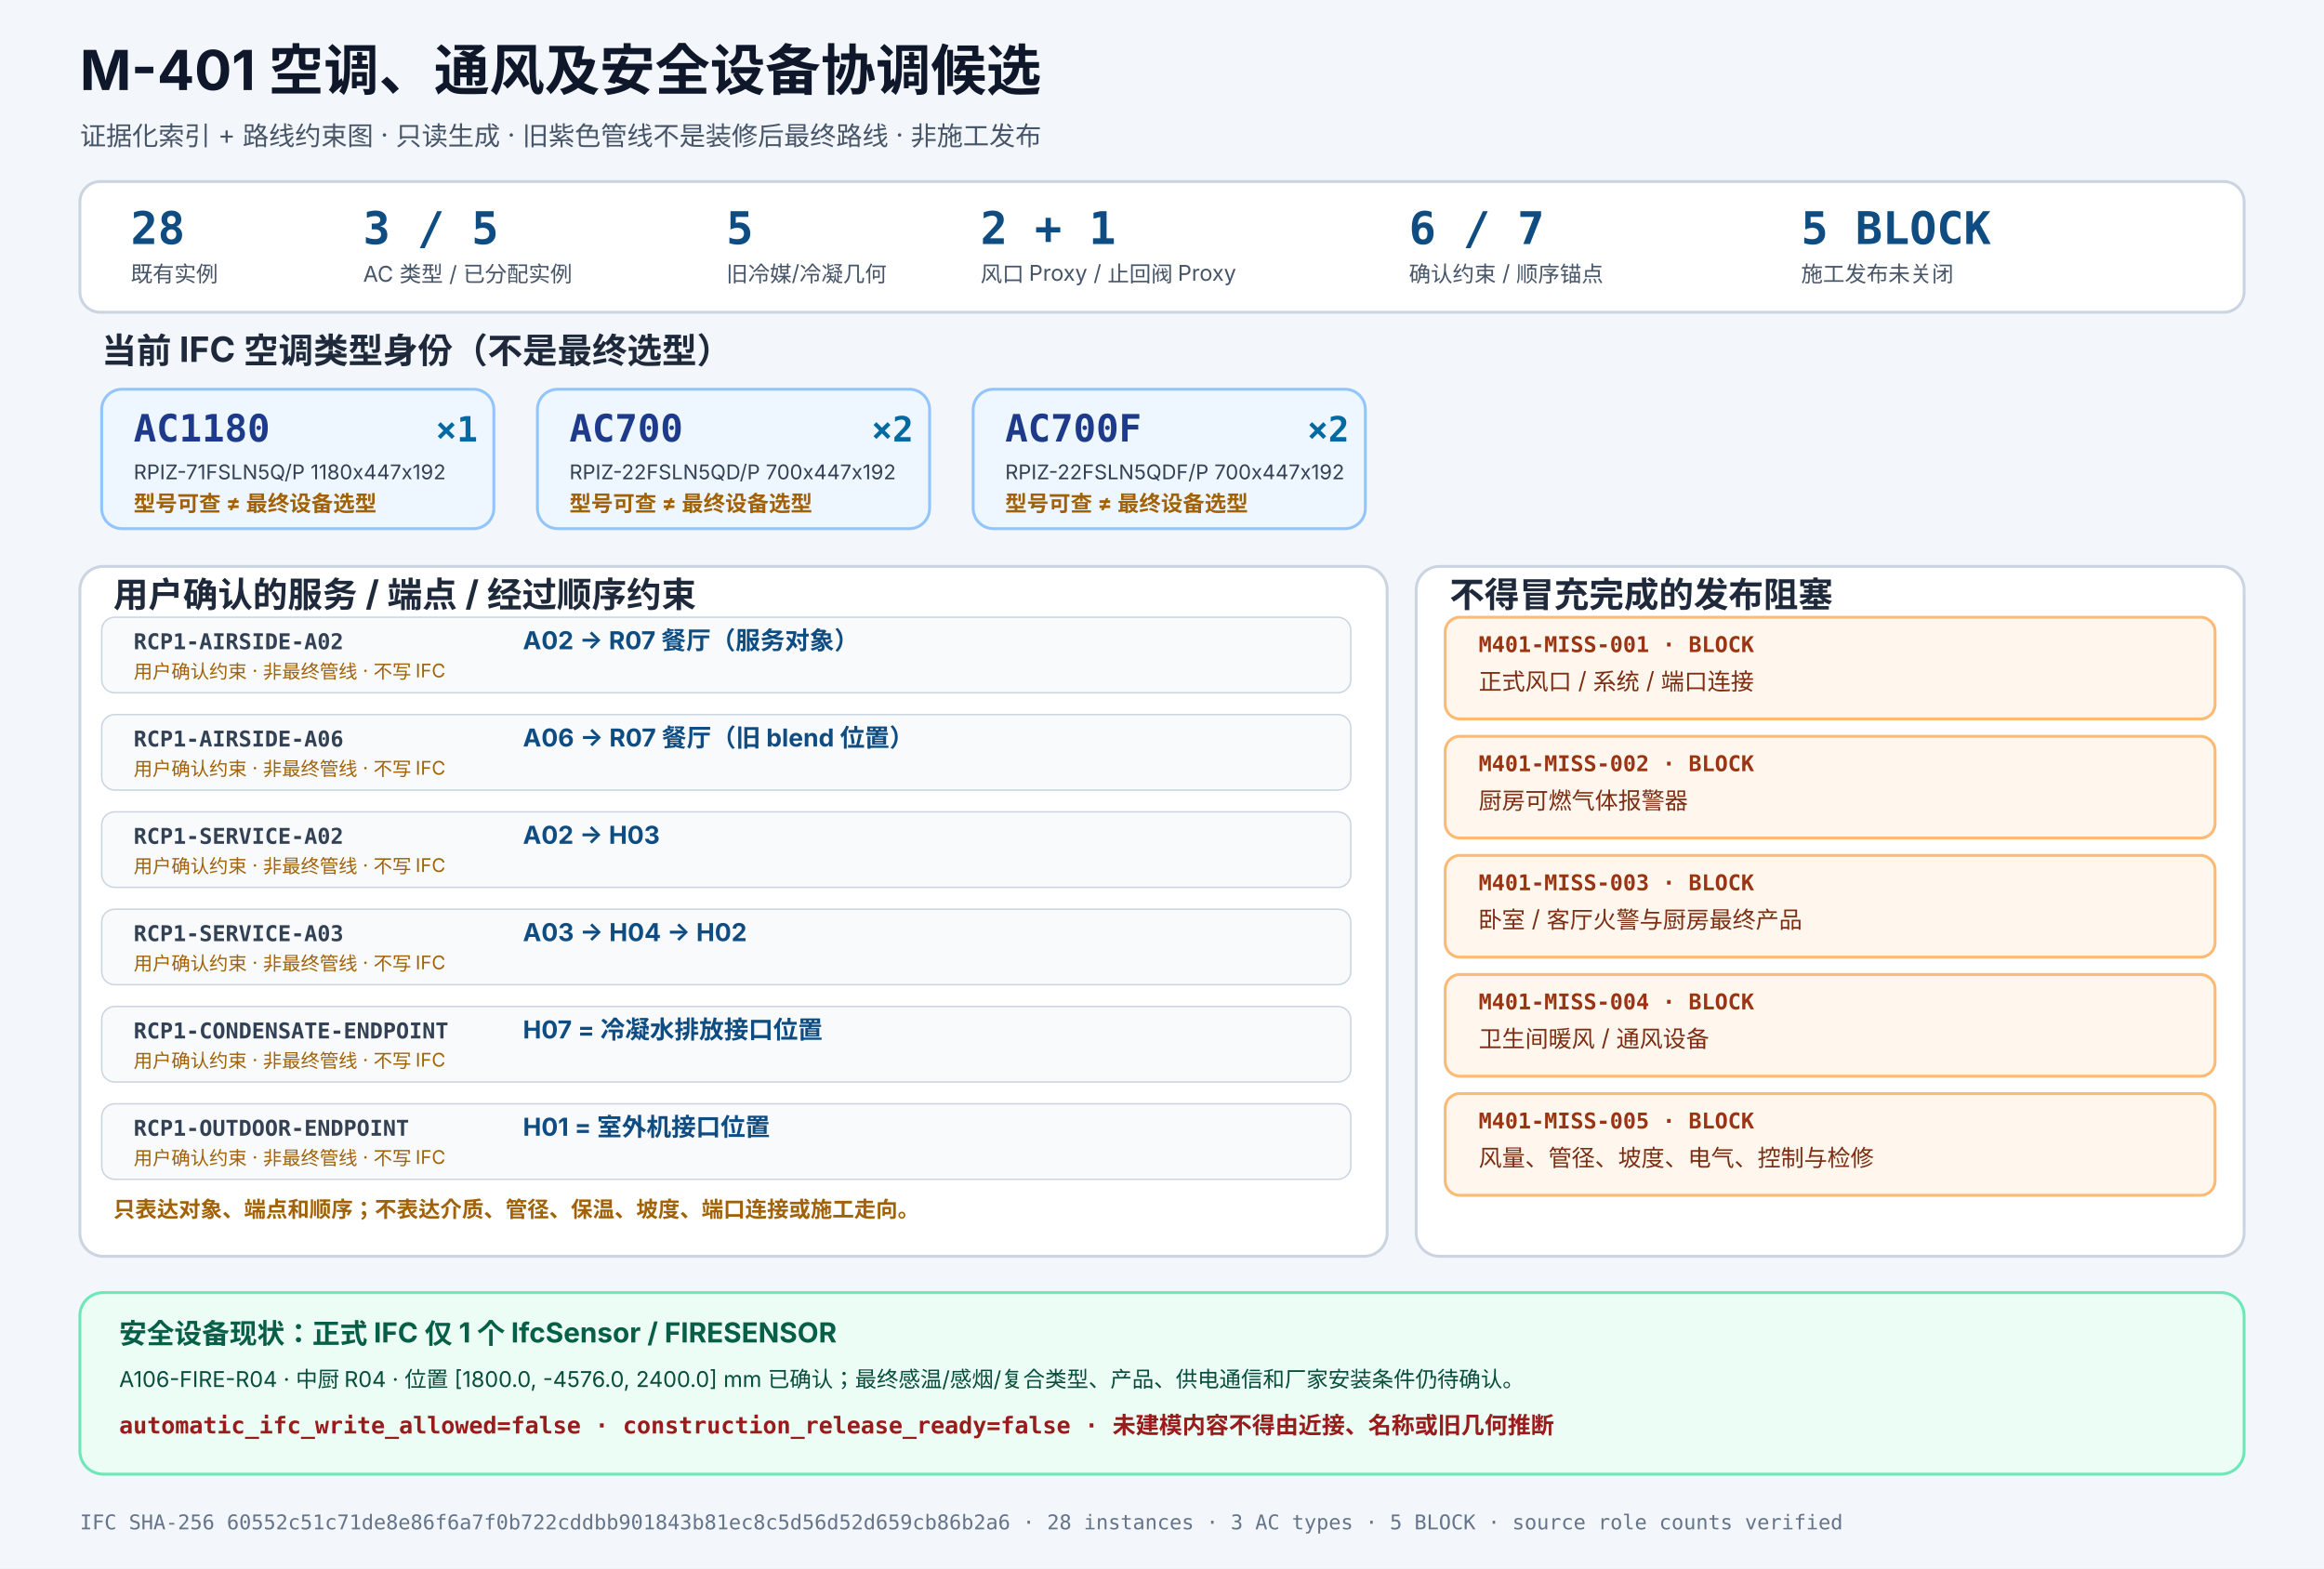
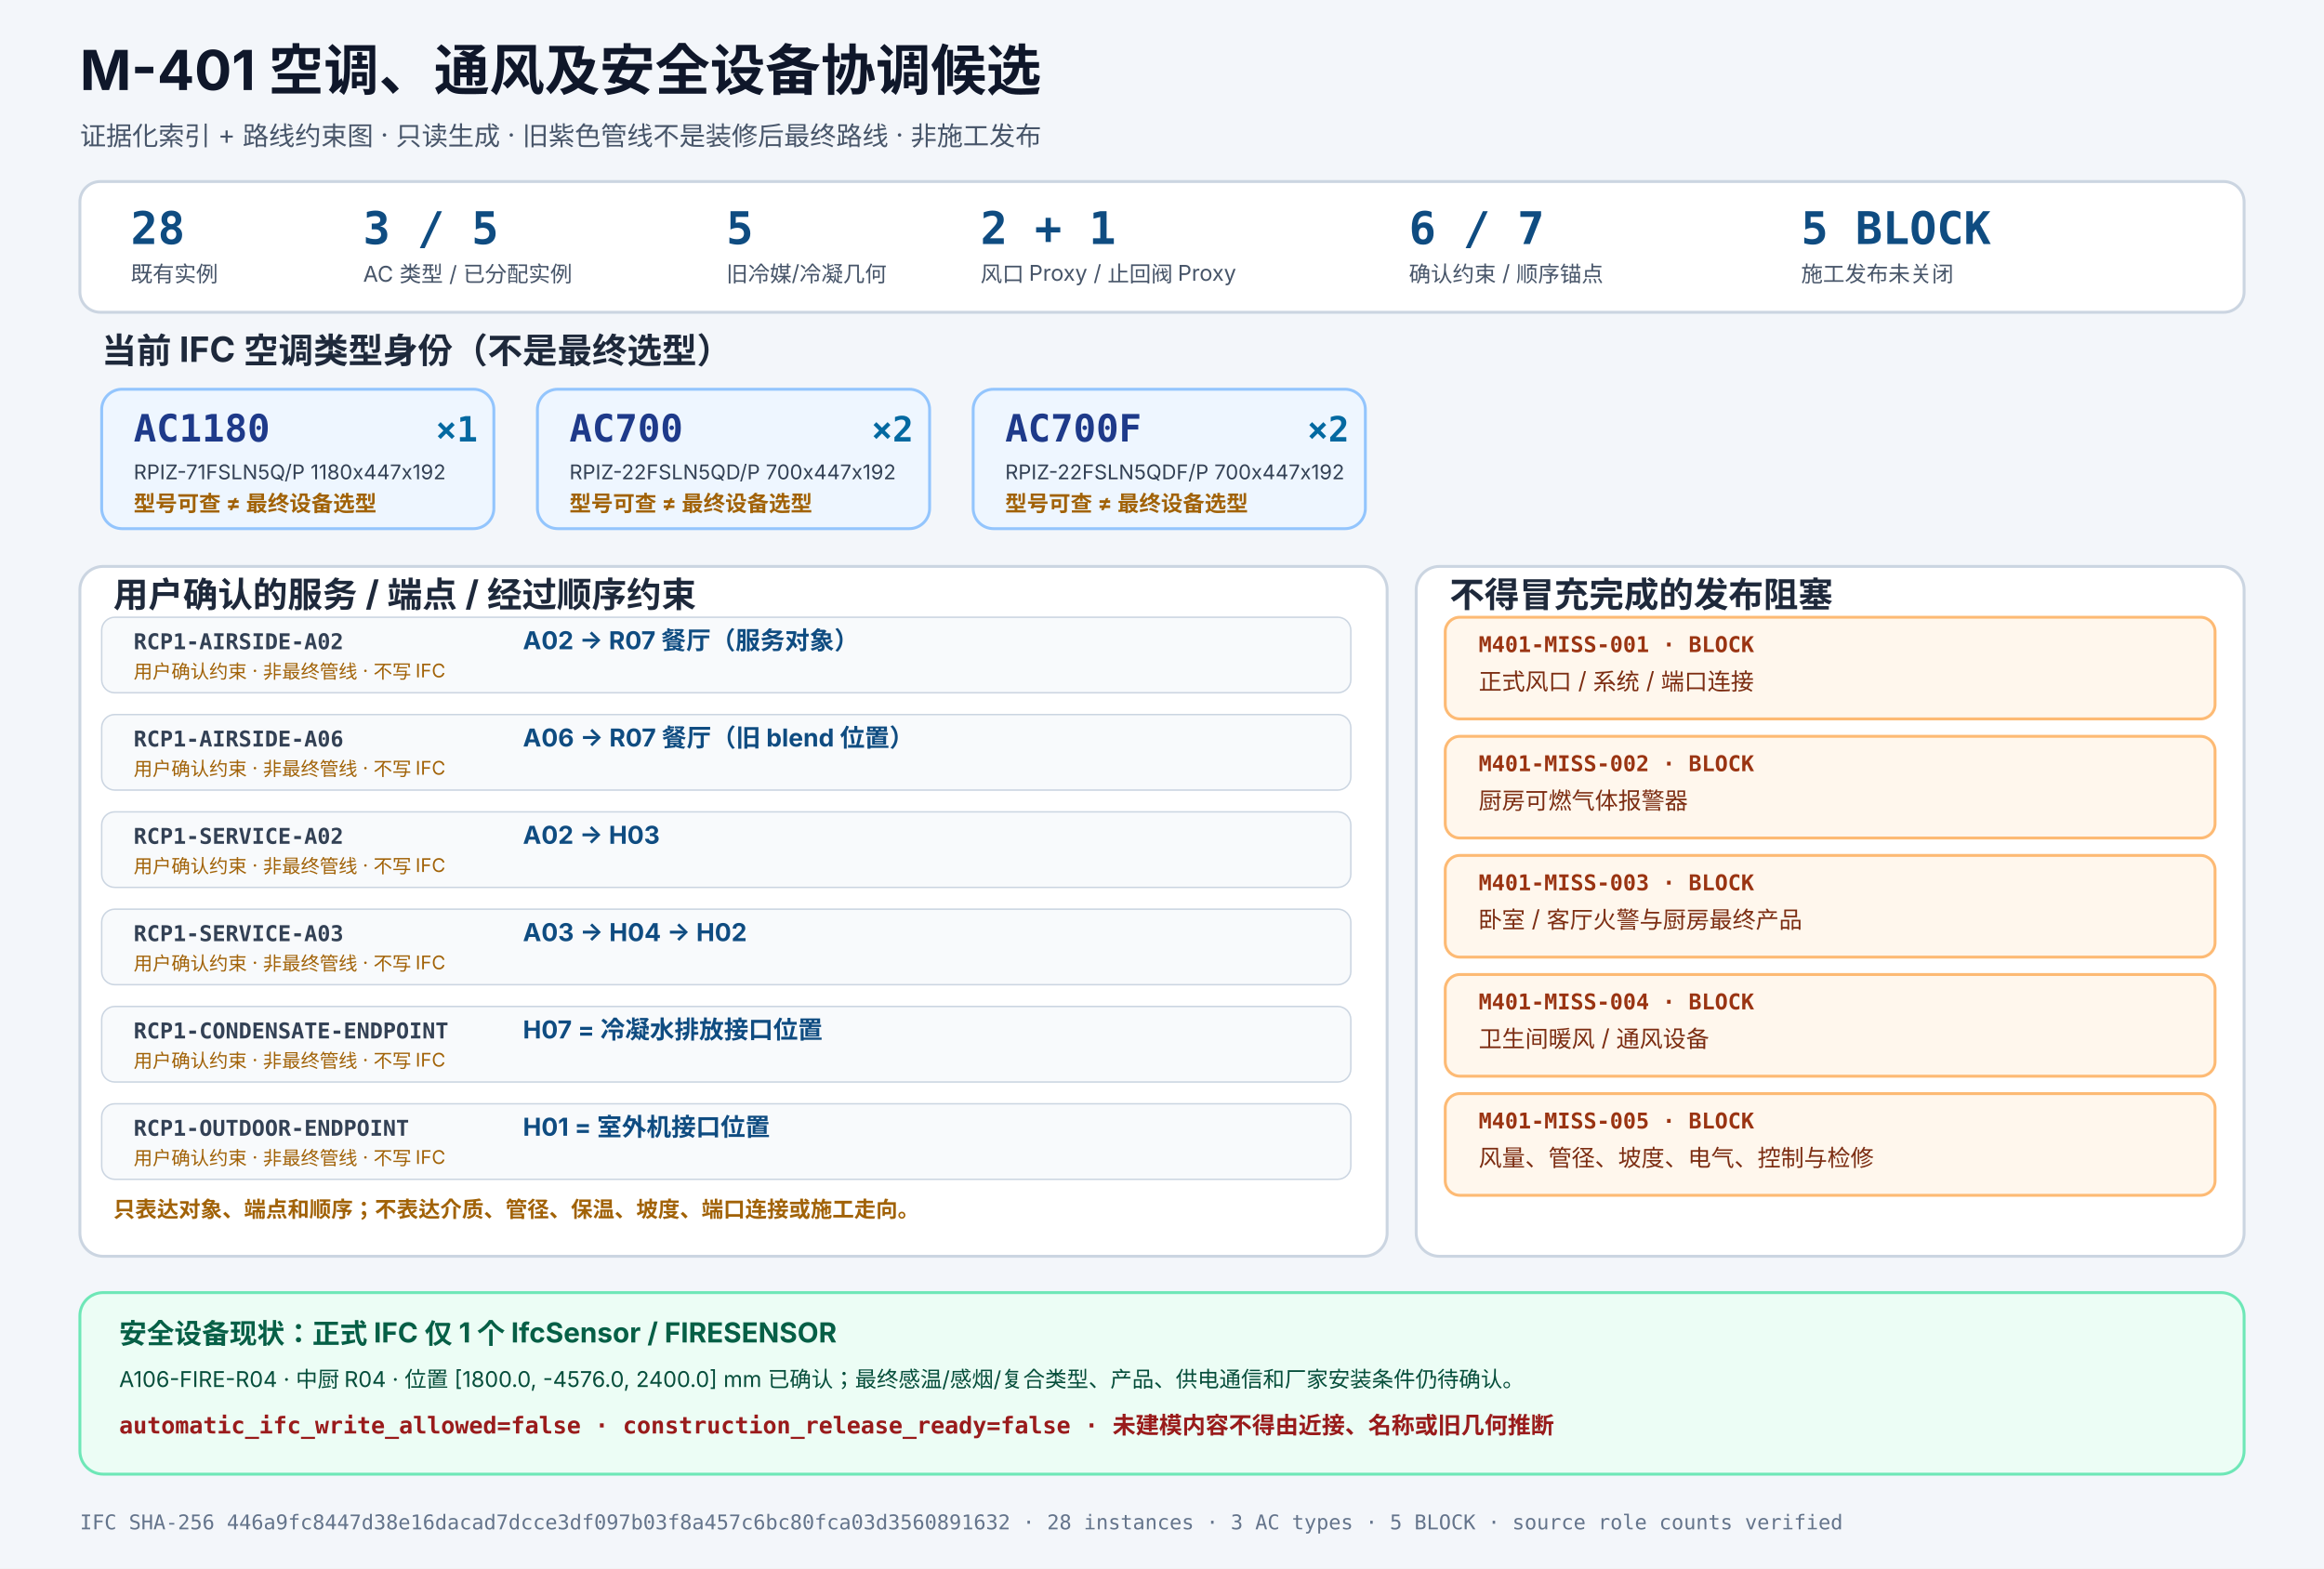
<svg xmlns="http://www.w3.org/2000/svg" width="1600" height="1080" viewBox="0 0 1600 1080">
  <style>
.bg{fill:#f3f6fa}.panel{fill:#fff;stroke:#cbd5e1;stroke-width:2}.card{fill:#eef6ff;stroke:#93c5fd;stroke-width:2}
.title{font:700 38px -apple-system,"PingFang SC",sans-serif;fill:#0f172a}.subtitle{font:18px -apple-system,"PingFang SC",sans-serif;fill:#475569}
.kpi{font:700 31px ui-monospace,SFMono-Regular,monospace;fill:#0f4c81}.kpi-label{font:15px -apple-system,"PingFang SC",sans-serif;fill:#475569}
.section{font:700 24px -apple-system,"PingFang SC",sans-serif;fill:#1e293b}.type{font:700 26px ui-monospace,monospace;fill:#1e3a8a}
.count{font:700 24px ui-monospace,monospace;fill:#0369a1}.small{font:14px -apple-system,"PingFang SC",sans-serif;fill:#334155}.warn{font:700 15px -apple-system,"PingFang SC",sans-serif;fill:#a16207}
.route{fill:#f8fafc;stroke:#cbd5e1}.route-id{font:700 15px ui-monospace,monospace;fill:#334155}.route-label{font:700 17px -apple-system,"PingFang SC",sans-serif;fill:#0f4c81}
.route-note{font:13px -apple-system,"PingFang SC",sans-serif;fill:#a16207}.block{fill:#fff7ed;stroke:#fdba74;stroke-width:2}
.block-id{font:700 15px ui-monospace,monospace;fill:#9a3412}.block-name{font:16px -apple-system,"PingFang SC",sans-serif;fill:#7c2d12}
.safety{fill:#ecfdf5;stroke:#6ee7b7;stroke-width:2}.safety-title{font:700 19px -apple-system,"PingFang SC",sans-serif;fill:#065f46}
.safety-text{font:15px -apple-system,"PingFang SC",sans-serif;fill:#064e3b}.gate{font:700 16px ui-monospace,monospace;fill:#991b1b}
.footer{font:14px ui-monospace,monospace;fill:#64748b}
</style>
  <rect class="bg" width="1600" height="1080" />
  <text class="title" x="55" y="62">M-401 空调、通风及安全设备协调候选</text>
  <text class="subtitle" x="55" y="100">证据化索引 + 路线约束图 · 只读生成 · 旧紫色管线不是装修后最终路线 · 非施工发布</text>
  <rect class="panel" x="55" y="125" width="1490" height="90" rx="14" />
  <text class="kpi" x="90" y="168">28</text>
  <text class="kpi-label" x="90" y="194">既有实例</text>
  <text class="kpi" x="250" y="168">3 / 5</text>
  <text class="kpi-label" x="250" y="194">AC 类型 / 已分配实例</text>
  <text class="kpi" x="500" y="168">5</text>
  <text class="kpi-label" x="500" y="194">旧冷媒/冷凝几何</text>
  <text class="kpi" x="675" y="168">2 + 1</text>
  <text class="kpi-label" x="675" y="194">风口 Proxy / 止回阀 Proxy</text>
  <text class="kpi" x="970" y="168">6 / 7</text>
  <text class="kpi-label" x="970" y="194">确认约束 / 顺序锚点</text>
  <text class="kpi" x="1240" y="168">5 BLOCK</text>
  <text class="kpi-label" x="1240" y="194">施工发布未关闭</text>
  <text class="section" x="70" y="250">当前 IFC 空调类型身份（不是最终选型）</text>
  <rect class="card" x="70" y="268" width="270" height="96" rx="14" />
  <text class="type" x="92" y="304">AC1180</text>
  <text class="count" x="300" y="304">×1</text>
  <text class="small" x="92" y="330">RPIZ-71FSLN5Q/P 1180x447x192</text>
  <text class="warn" x="92" y="352">型号可查 ≠ 最终设备选型</text>
  <rect class="card" x="370" y="268" width="270" height="96" rx="14" />
  <text class="type" x="392" y="304">AC700</text>
  <text class="count" x="600" y="304">×2</text>
  <text class="small" x="392" y="330">RPIZ-22FSLN5QD/P 700x447x192</text>
  <text class="warn" x="392" y="352">型号可查 ≠ 最终设备选型</text>
  <rect class="card" x="670" y="268" width="270" height="96" rx="14" />
  <text class="type" x="692" y="304">AC700F</text>
  <text class="count" x="900" y="304">×2</text>
  <text class="small" x="692" y="330">RPIZ-22FSLN5QDF/P 700x447x192</text>
  <text class="warn" x="692" y="352">型号可查 ≠ 最终设备选型</text>
  <rect class="panel" x="55" y="390" width="900" height="475" rx="16" />
  <text class="section" x="78" y="418">用户确认的服务 / 端点 / 经过顺序约束</text>
  <rect class="route" x="70" y="425" width="860" height="52" rx="9" />
  <text class="route-id" x="92" y="447">RCP1-AIRSIDE-A02</text>
  <text class="route-label" x="360" y="447">A02 → R07 餐厅（服务对象）</text>
  <text class="route-note" x="92" y="467">用户确认约束 · 非最终管线 · 不写 IFC</text>
  <rect class="route" x="70" y="492" width="860" height="52" rx="9" />
  <text class="route-id" x="92" y="514">RCP1-AIRSIDE-A06</text>
  <text class="route-label" x="360" y="514">A06 → R07 餐厅（旧 blend 位置）</text>
  <text class="route-note" x="92" y="534">用户确认约束 · 非最终管线 · 不写 IFC</text>
  <rect class="route" x="70" y="559" width="860" height="52" rx="9" />
  <text class="route-id" x="92" y="581">RCP1-SERVICE-A02</text>
  <text class="route-label" x="360" y="581">A02 → H03</text>
  <text class="route-note" x="92" y="601">用户确认约束 · 非最终管线 · 不写 IFC</text>
  <rect class="route" x="70" y="626" width="860" height="52" rx="9" />
  <text class="route-id" x="92" y="648">RCP1-SERVICE-A03</text>
  <text class="route-label" x="360" y="648">A03 → H04 → H02</text>
  <text class="route-note" x="92" y="668">用户确认约束 · 非最终管线 · 不写 IFC</text>
  <rect class="route" x="70" y="693" width="860" height="52" rx="9" />
  <text class="route-id" x="92" y="715">RCP1-CONDENSATE-ENDPOINT</text>
  <text class="route-label" x="360" y="715">H07 = 冷凝水排放接口位置</text>
  <text class="route-note" x="92" y="735">用户确认约束 · 非最终管线 · 不写 IFC</text>
  <rect class="route" x="70" y="760" width="860" height="52" rx="9" />
  <text class="route-id" x="92" y="782">RCP1-OUTDOOR-ENDPOINT</text>
  <text class="route-label" x="360" y="782">H01 = 室外机接口位置</text>
  <text class="route-note" x="92" y="802">用户确认约束 · 非最终管线 · 不写 IFC</text>
  <text class="warn" x="78" y="838">只表达对象、端点和顺序；不表达介质、管径、保温、坡度、端口连接或施工走向。</text>
  <rect class="panel" x="975" y="390" width="570" height="475" rx="16" />
  <text class="section" x="998" y="418">不得冒充完成的发布阻塞</text>
  <rect class="block" x="995" y="425" width="530" height="70" rx="10" />
  <text class="block-id" x="1018" y="449">M401-MISS-001 · BLOCK</text>
  <text class="block-name" x="1018" y="475">正式风口 / 系统 / 端口连接</text>
  <rect class="block" x="995" y="507" width="530" height="70" rx="10" />
  <text class="block-id" x="1018" y="531">M401-MISS-002 · BLOCK</text>
  <text class="block-name" x="1018" y="557">厨房可燃气体报警器</text>
  <rect class="block" x="995" y="589" width="530" height="70" rx="10" />
  <text class="block-id" x="1018" y="613">M401-MISS-003 · BLOCK</text>
  <text class="block-name" x="1018" y="639">卧室 / 客厅火警与厨房最终产品</text>
  <rect class="block" x="995" y="671" width="530" height="70" rx="10" />
  <text class="block-id" x="1018" y="695">M401-MISS-004 · BLOCK</text>
  <text class="block-name" x="1018" y="721">卫生间暖风 / 通风设备</text>
  <rect class="block" x="995" y="753" width="530" height="70" rx="10" />
  <text class="block-id" x="1018" y="777">M401-MISS-005 · BLOCK</text>
  <text class="block-name" x="1018" y="803">风量、管径、坡度、电气、控制与检修</text>
  <rect class="safety" x="55" y="890" width="1490" height="125" rx="16" />
  <text class="safety-title" x="82" y="925">安全设备现状：正式 IFC 仅 1 个 IfcSensor / FIRESENSOR</text>
  <text class="safety-text" x="82" y="955">A106-FIRE-R04 · 中厨 R04 · 位置 [1800.0, -4576.0, 2400.0] mm 已确认；最终感温/感烟/复合类型、产品、供电通信和厂家安装条件仍待确认。</text>
  <text class="gate" x="82" y="987">automatic_ifc_write_allowed=false · construction_release_ready=false · 未建模内容不得由近接、名称或旧几何推断</text>
-   <text class="footer" x="55" y="1053">IFC SHA-256 60552c51c71de8e86f6a7f0b722cddbb901843b81ec8c5d56d52d659cb86b2a6 · 28 instances · 3 AC types · 5 BLOCK · source role counts verified</text>
+   <text class="footer" x="55" y="1053">IFC SHA-256 446a9fc8447d38e16dacad7dcce3df097b03f8a457c6bc80fca03d3560891632 · 28 instances · 3 AC types · 5 BLOCK · source role counts verified</text>
</svg>
